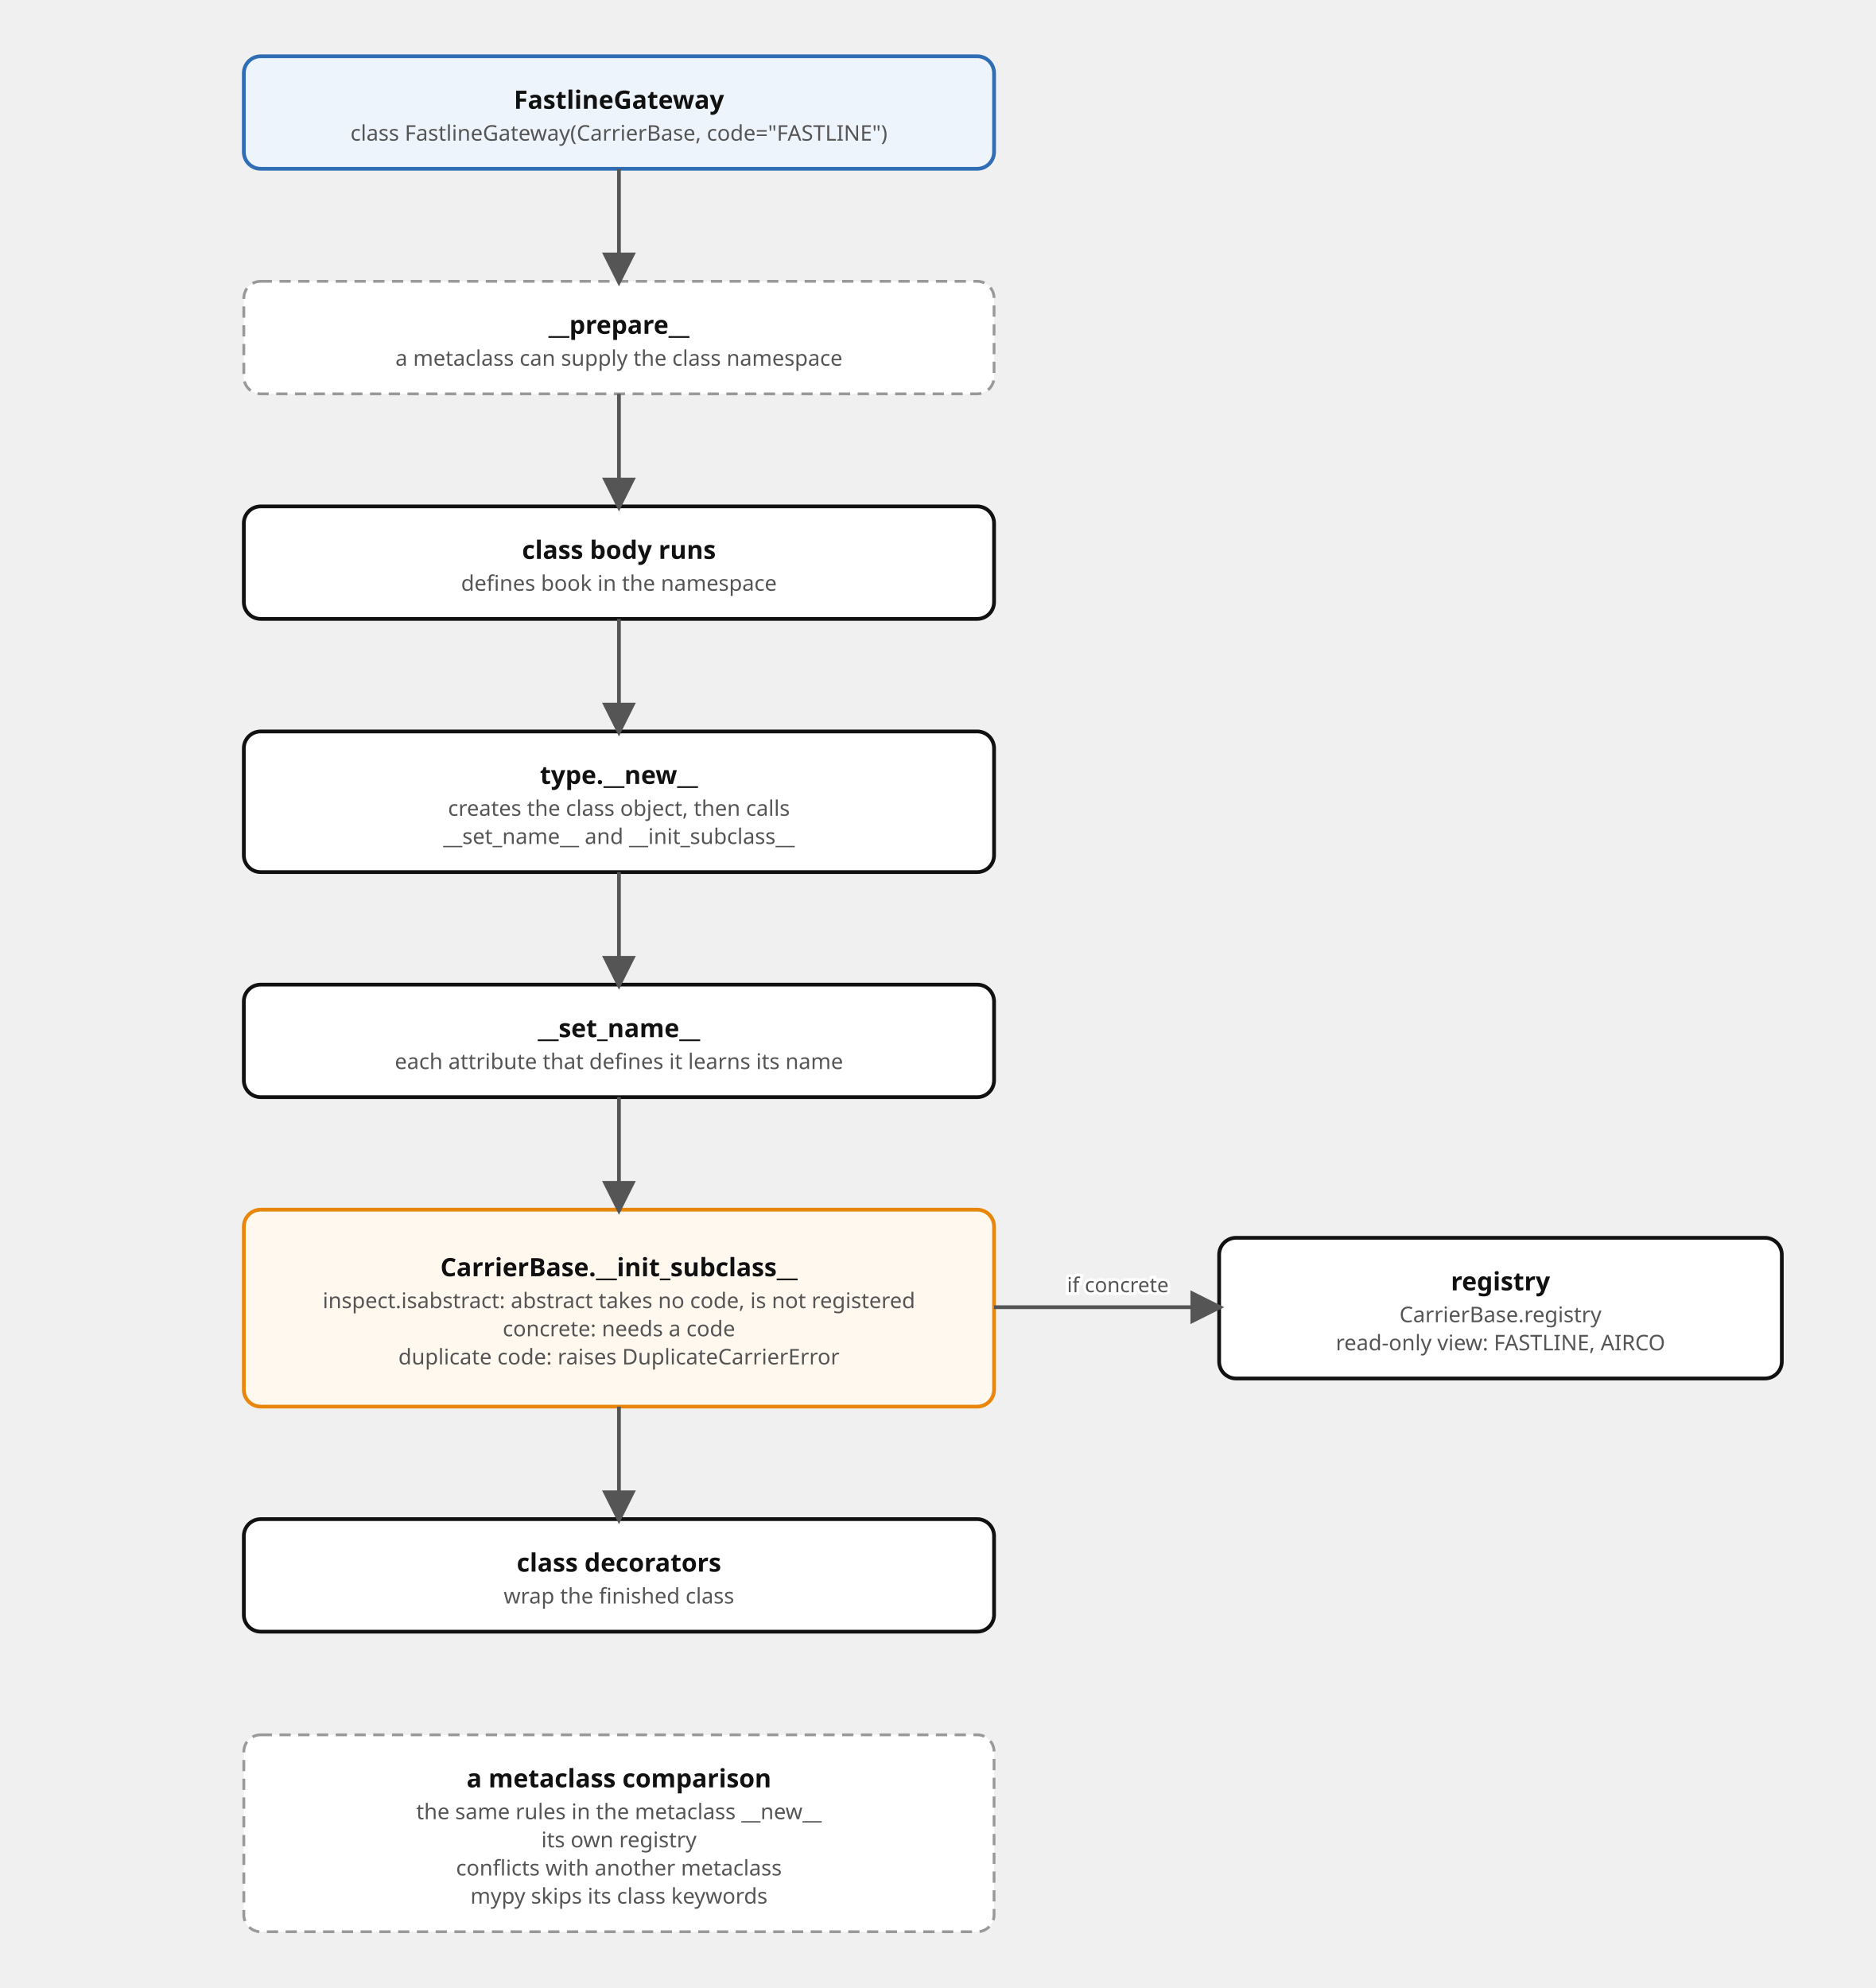
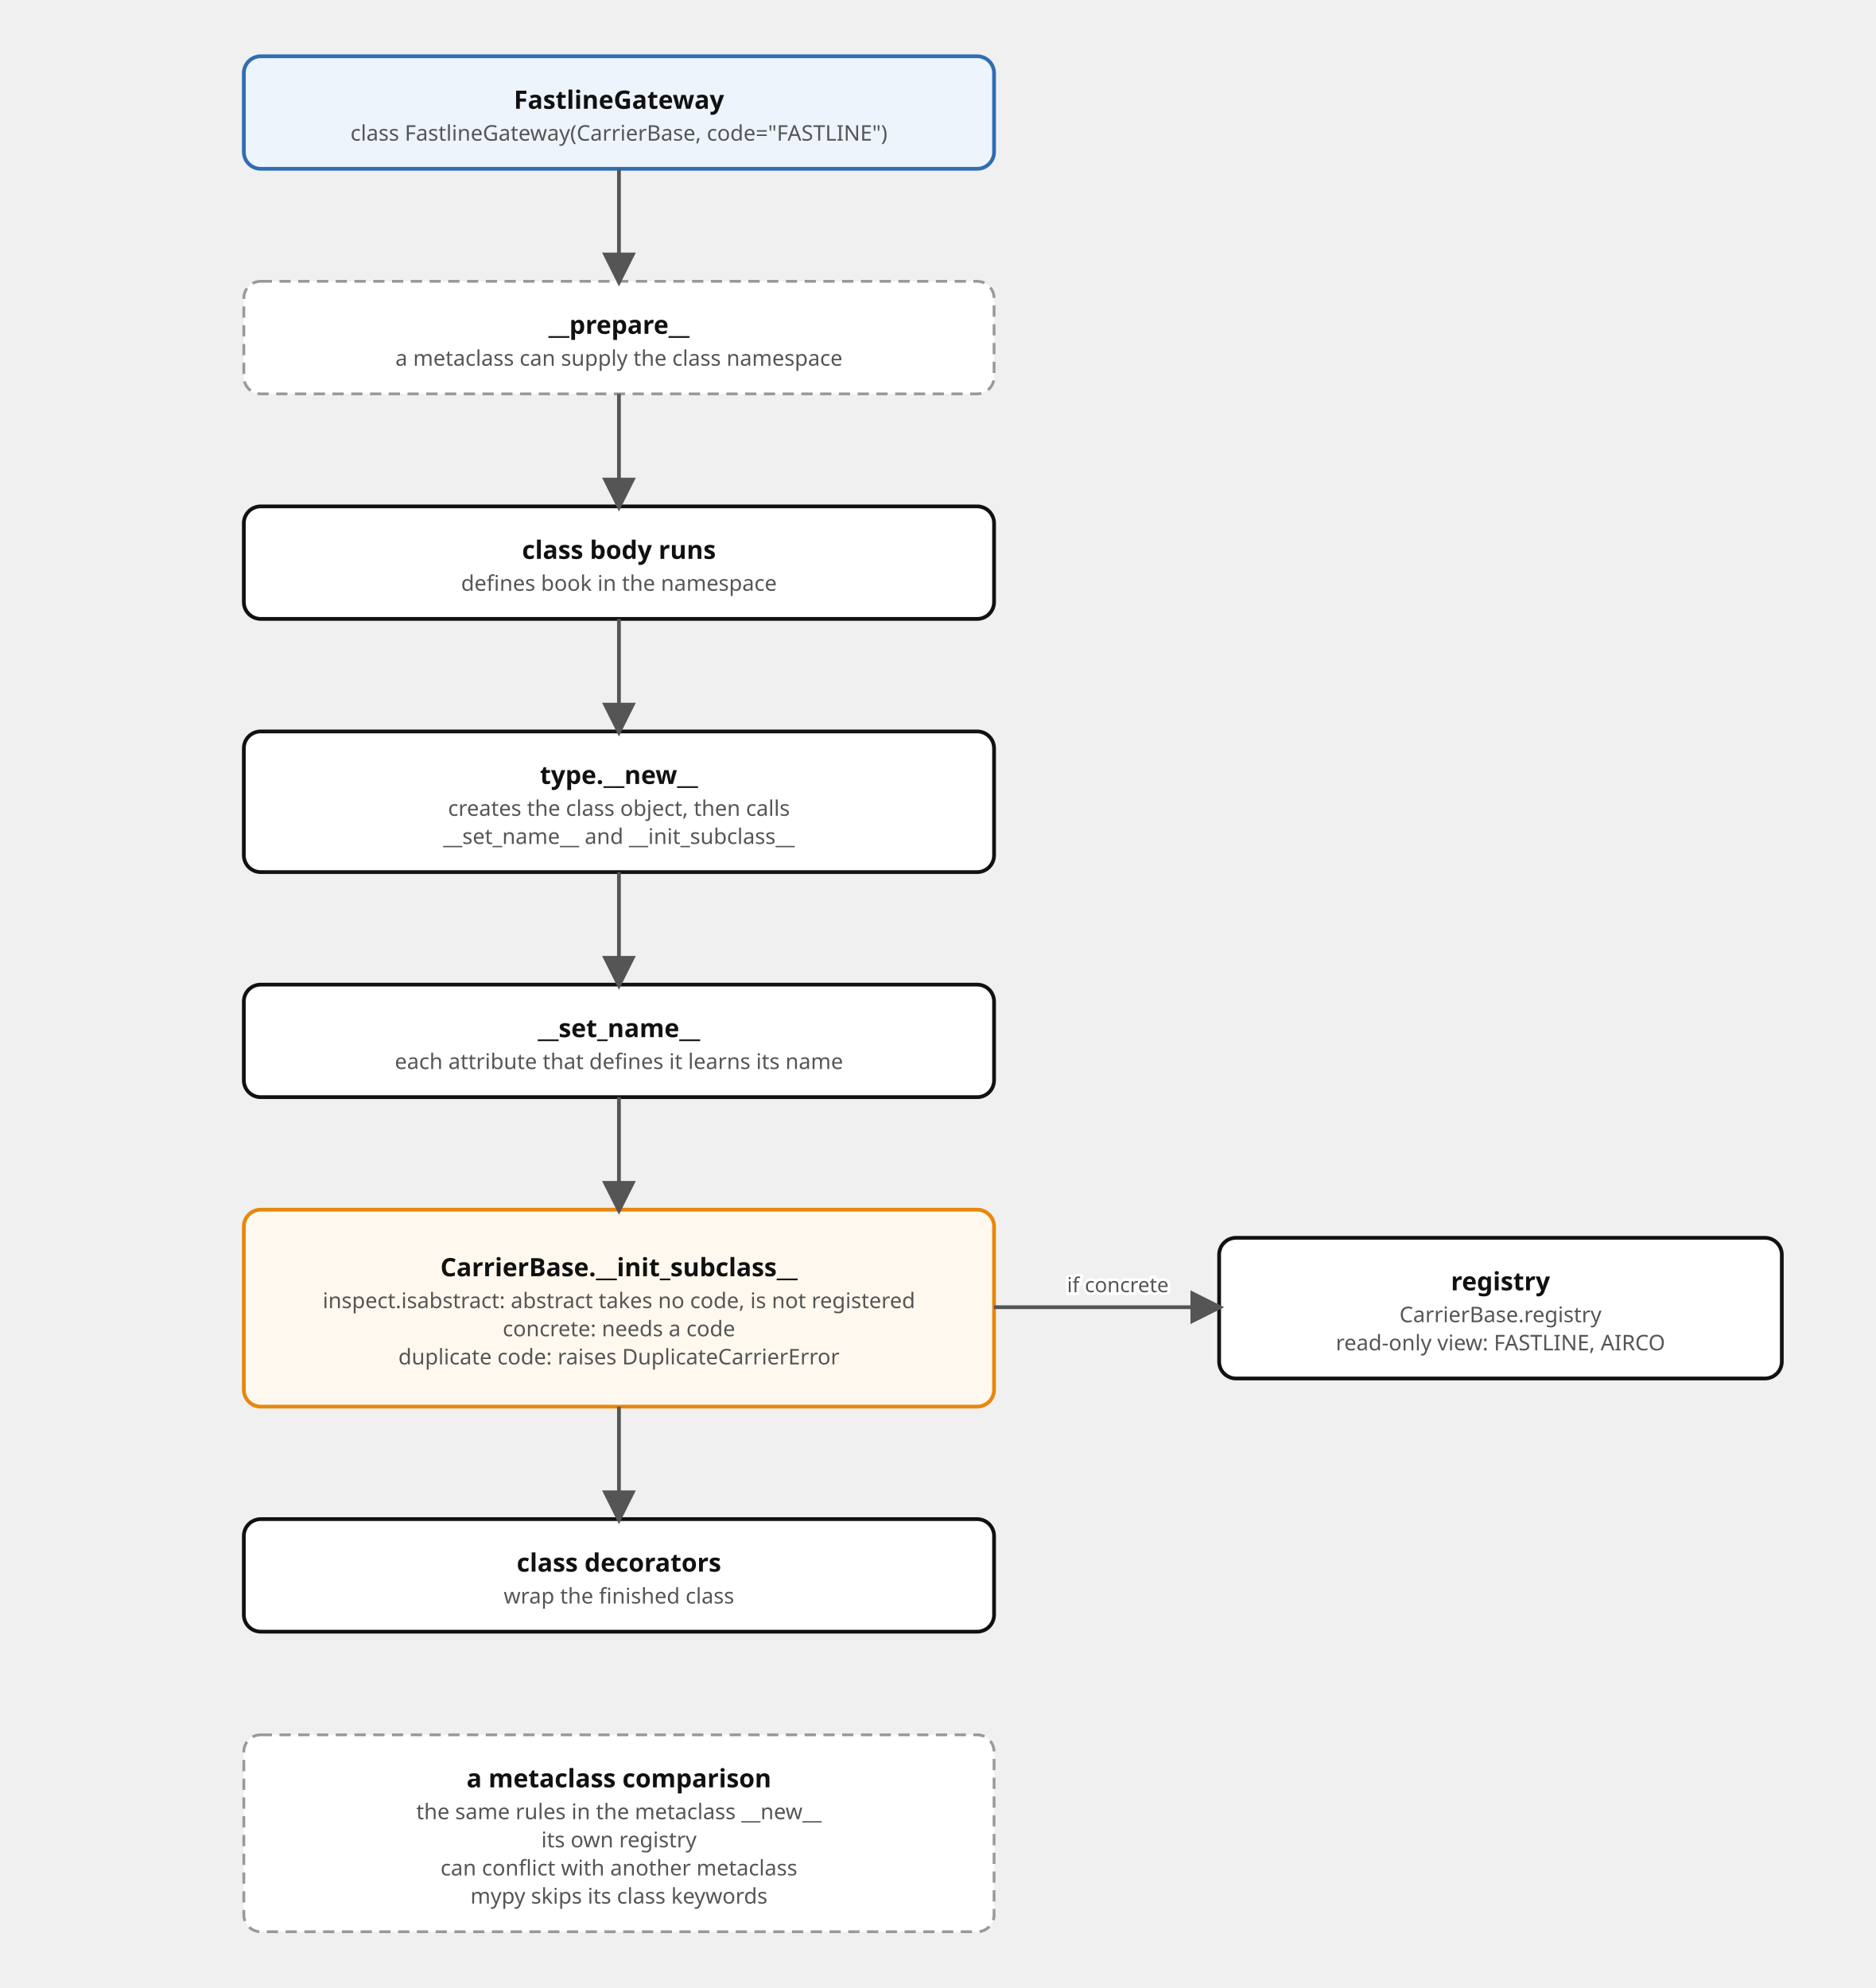
<svg xmlns="http://www.w3.org/2000/svg" viewBox="0 0 1000 1060" font-family="'Red Hat Text', system-ui, sans-serif" role="img">
  <defs>
    <marker id="a" viewBox="0 0 10 10" refX="8.5" refY="5" markerWidth="9" markerHeight="9" orient="auto-start-reverse">
      <path d="M0,0 L10,5 L0,10 z" fill="#555" />
    </marker>
    <marker id="am" viewBox="0 0 10 10" refX="8.5" refY="5" markerWidth="9" markerHeight="9" orient="auto-start-reverse">
      <path d="M0,0 L10,5 L0,10 z" fill="#b8650a" />
    </marker>
  </defs>
  <rect x="130" y="30" width="400" height="60" rx="9" fill="#eef4fb" stroke="#2f6db5" stroke-width="2" />
  <text x="330.0" y="58.0" font-size="13.5" font-weight="700" fill="#111111" text-anchor="middle">FastlineGateway</text>
  <text x="330.0" y="75.0" font-size="11.5" fill="#555555" text-anchor="middle">class FastlineGateway(CarrierBase, code="FASTLINE")</text>
  <rect x="130" y="150" width="400" height="60" rx="9" fill="#ffffff" stroke="#999999" stroke-width="1.5" stroke-dasharray="6 4" />
  <text x="330.0" y="178.0" font-size="13.5" font-weight="700" fill="#111111" text-anchor="middle">__prepare__</text>
  <text x="330.0" y="195.0" font-size="11.5" fill="#555555" text-anchor="middle">a metaclass can supply the class namespace</text>
  <rect x="130" y="270" width="400" height="60" rx="9" fill="#ffffff" stroke="#111111" stroke-width="2" />
  <text x="330.0" y="298.0" font-size="13.5" font-weight="700" fill="#111111" text-anchor="middle">class body runs</text>
  <text x="330.0" y="315.0" font-size="11.5" fill="#555555" text-anchor="middle">defines book in the namespace</text>
  <rect x="130" y="390" width="400" height="75" rx="9" fill="#ffffff" stroke="#111111" stroke-width="2" />
  <text x="330.0" y="418.0" font-size="13.5" font-weight="700" fill="#111111" text-anchor="middle">type.__new__</text>
  <text x="330.0" y="435.0" font-size="11.5" fill="#555555" text-anchor="middle">creates the class object, then calls</text>
  <text x="330.0" y="450.0" font-size="11.5" fill="#555555" text-anchor="middle">__set_name__ and __init_subclass__</text>
  <rect x="130" y="525" width="400" height="60" rx="9" fill="#ffffff" stroke="#111111" stroke-width="2" />
  <text x="330.0" y="553.0" font-size="13.5" font-weight="700" fill="#111111" text-anchor="middle">__set_name__</text>
  <text x="330.0" y="570.0" font-size="11.5" fill="#555555" text-anchor="middle">each attribute that defines it learns its name</text>
  <rect x="130" y="645" width="400" height="105" rx="9" fill="#fff8ef" stroke="#e8870c" stroke-width="2" />
  <text x="330.0" y="680.5" font-size="13.5" font-weight="700" fill="#111111" text-anchor="middle">CarrierBase.__init_subclass__</text>
  <text x="330.0" y="697.5" font-size="11.5" fill="#555555" text-anchor="middle">inspect.isabstract: abstract takes no code, is not registered</text>
  <text x="330.0" y="712.5" font-size="11.5" fill="#555555" text-anchor="middle">concrete: needs a code</text>
  <text x="330.0" y="727.5" font-size="11.5" fill="#555555" text-anchor="middle">duplicate code: raises DuplicateCarrierError</text>
  <rect x="130" y="810" width="400" height="60" rx="9" fill="#ffffff" stroke="#111111" stroke-width="2" />
  <text x="330.0" y="838.0" font-size="13.5" font-weight="700" fill="#111111" text-anchor="middle">class decorators</text>
  <text x="330.0" y="855.0" font-size="11.5" fill="#555555" text-anchor="middle">wrap the finished class</text>
  <rect x="650" y="660" width="300" height="75" rx="9" fill="#ffffff" stroke="#111111" stroke-width="2" />
  <text x="800.0" y="688.0" font-size="13.5" font-weight="700" fill="#111111" text-anchor="middle">registry</text>
  <text x="800.0" y="705.0" font-size="11.5" fill="#555555" text-anchor="middle">CarrierBase.registry</text>
  <text x="800.0" y="720.0" font-size="11.5" fill="#555555" text-anchor="middle">read-only view: FASTLINE, AIRCO</text>
  <rect x="130" y="925" width="400" height="105" rx="9" fill="#ffffff" stroke="#999999" stroke-width="1.5" stroke-dasharray="6 4" />
  <text x="330.0" y="953.0" font-size="13.5" font-weight="700" fill="#111111" text-anchor="middle">a metaclass comparison</text>
  <text x="330.0" y="970.0" font-size="11.5" fill="#555555" text-anchor="middle">the same rules in the metaclass __new__</text>
  <text x="330.0" y="985.0" font-size="11.5" fill="#555555" text-anchor="middle">its own registry</text>
-   <text x="330.0" y="1000.0" font-size="11.5" fill="#555555" text-anchor="middle">conflicts with another metaclass</text>
+   <text x="330.0" y="1000.0" font-size="11.5" fill="#555555" text-anchor="middle">can conflict with another metaclass</text>
  <text x="330.0" y="1015.0" font-size="11.5" fill="#555555" text-anchor="middle">mypy skips its class keywords</text>
  <path d="M330,90 L330,150" fill="none" stroke="#555" stroke-width="2" marker-end="url(#a)" />
  <path d="M330,210 L330,270" fill="none" stroke="#555" stroke-width="2" marker-end="url(#a)" />
  <path d="M330,330 L330,390" fill="none" stroke="#555" stroke-width="2" marker-end="url(#a)" />
  <path d="M330,465 L330,525" fill="none" stroke="#555" stroke-width="2" marker-end="url(#a)" />
  <path d="M330,585 L330,645" fill="none" stroke="#555" stroke-width="2" marker-end="url(#a)" />
  <path d="M330,750 L330,810" fill="none" stroke="#555" stroke-width="2" marker-end="url(#a)" />
  <path d="M530,697 L650,697" fill="none" stroke="#555" stroke-width="2" marker-end="url(#a)" />
  <text x="596.0" y="689.0" font-size="11" fill="#ffffff" stroke="#ffffff" stroke-width="3" paint-order="stroke" text-anchor="middle">if concrete</text>
  <text x="596.0" y="689.0" font-size="11" fill="#555" text-anchor="middle">if concrete</text>
</svg>
